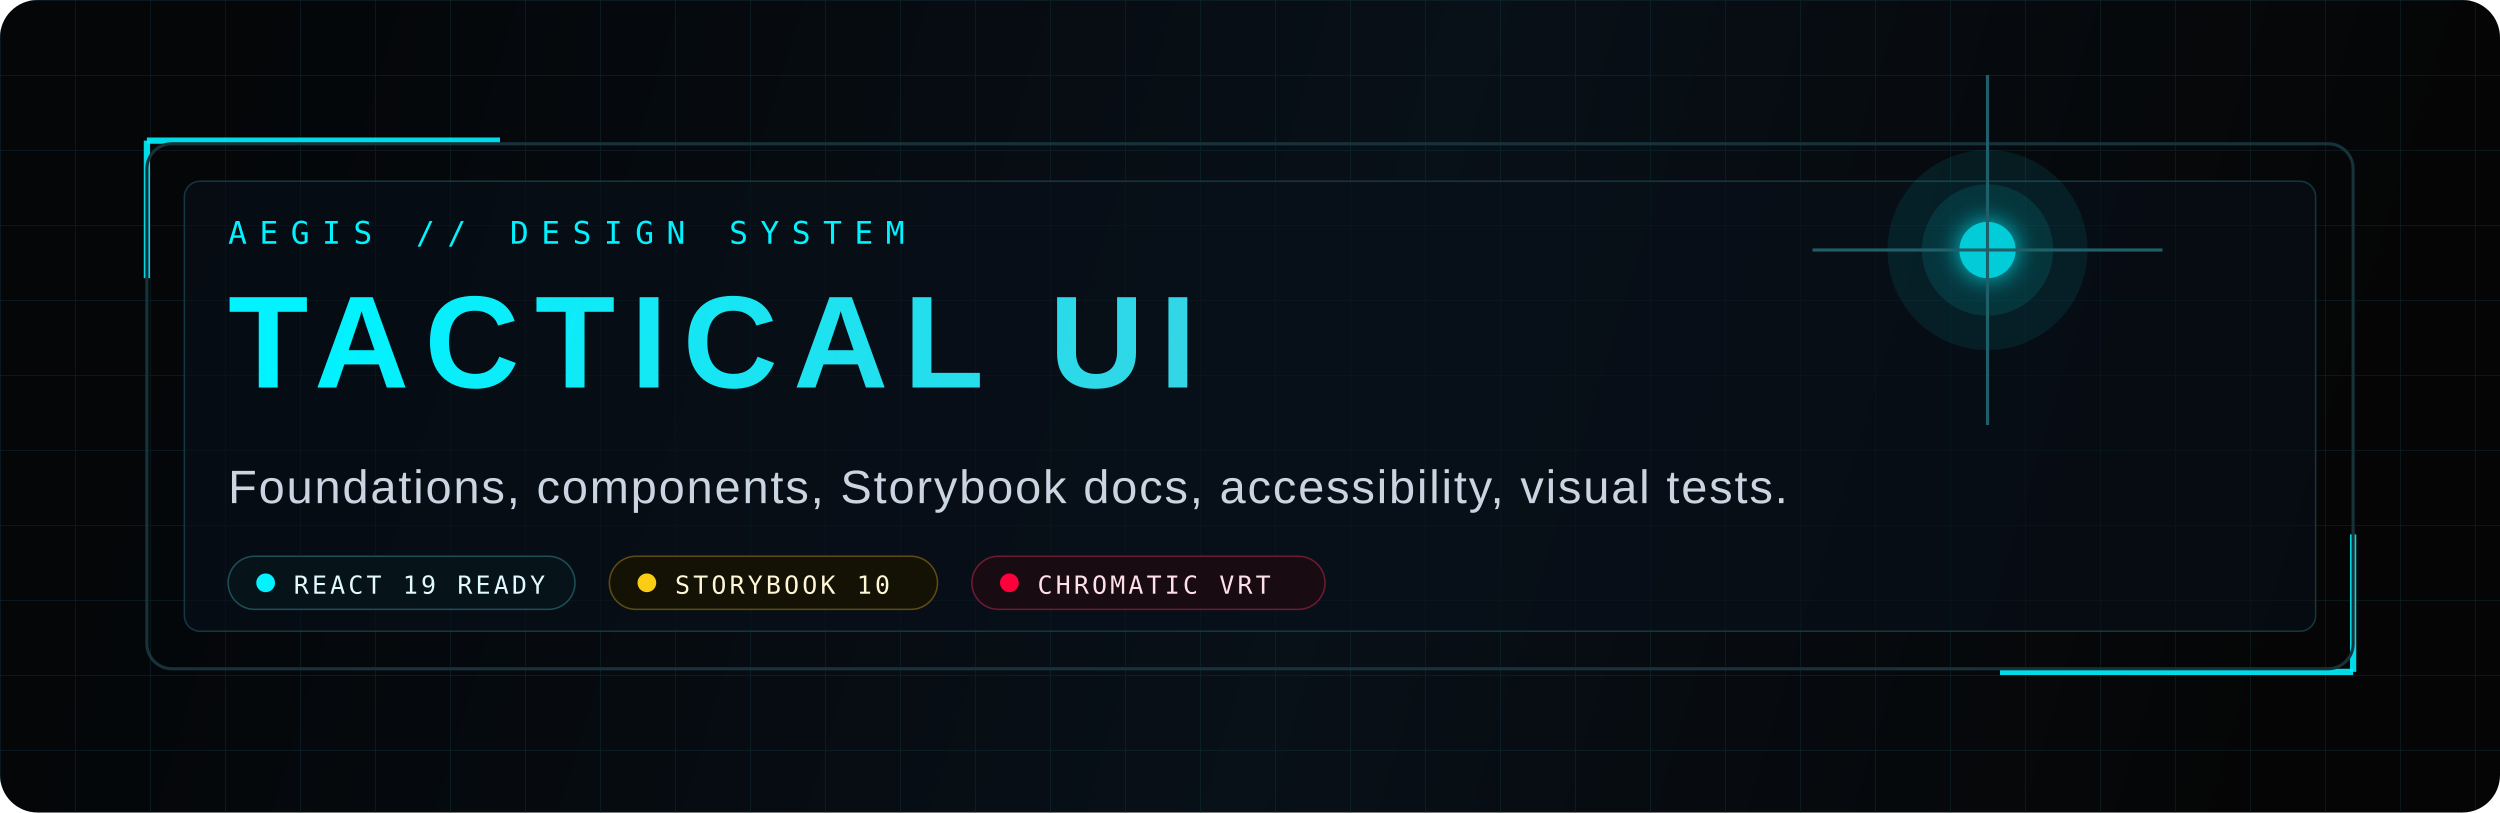
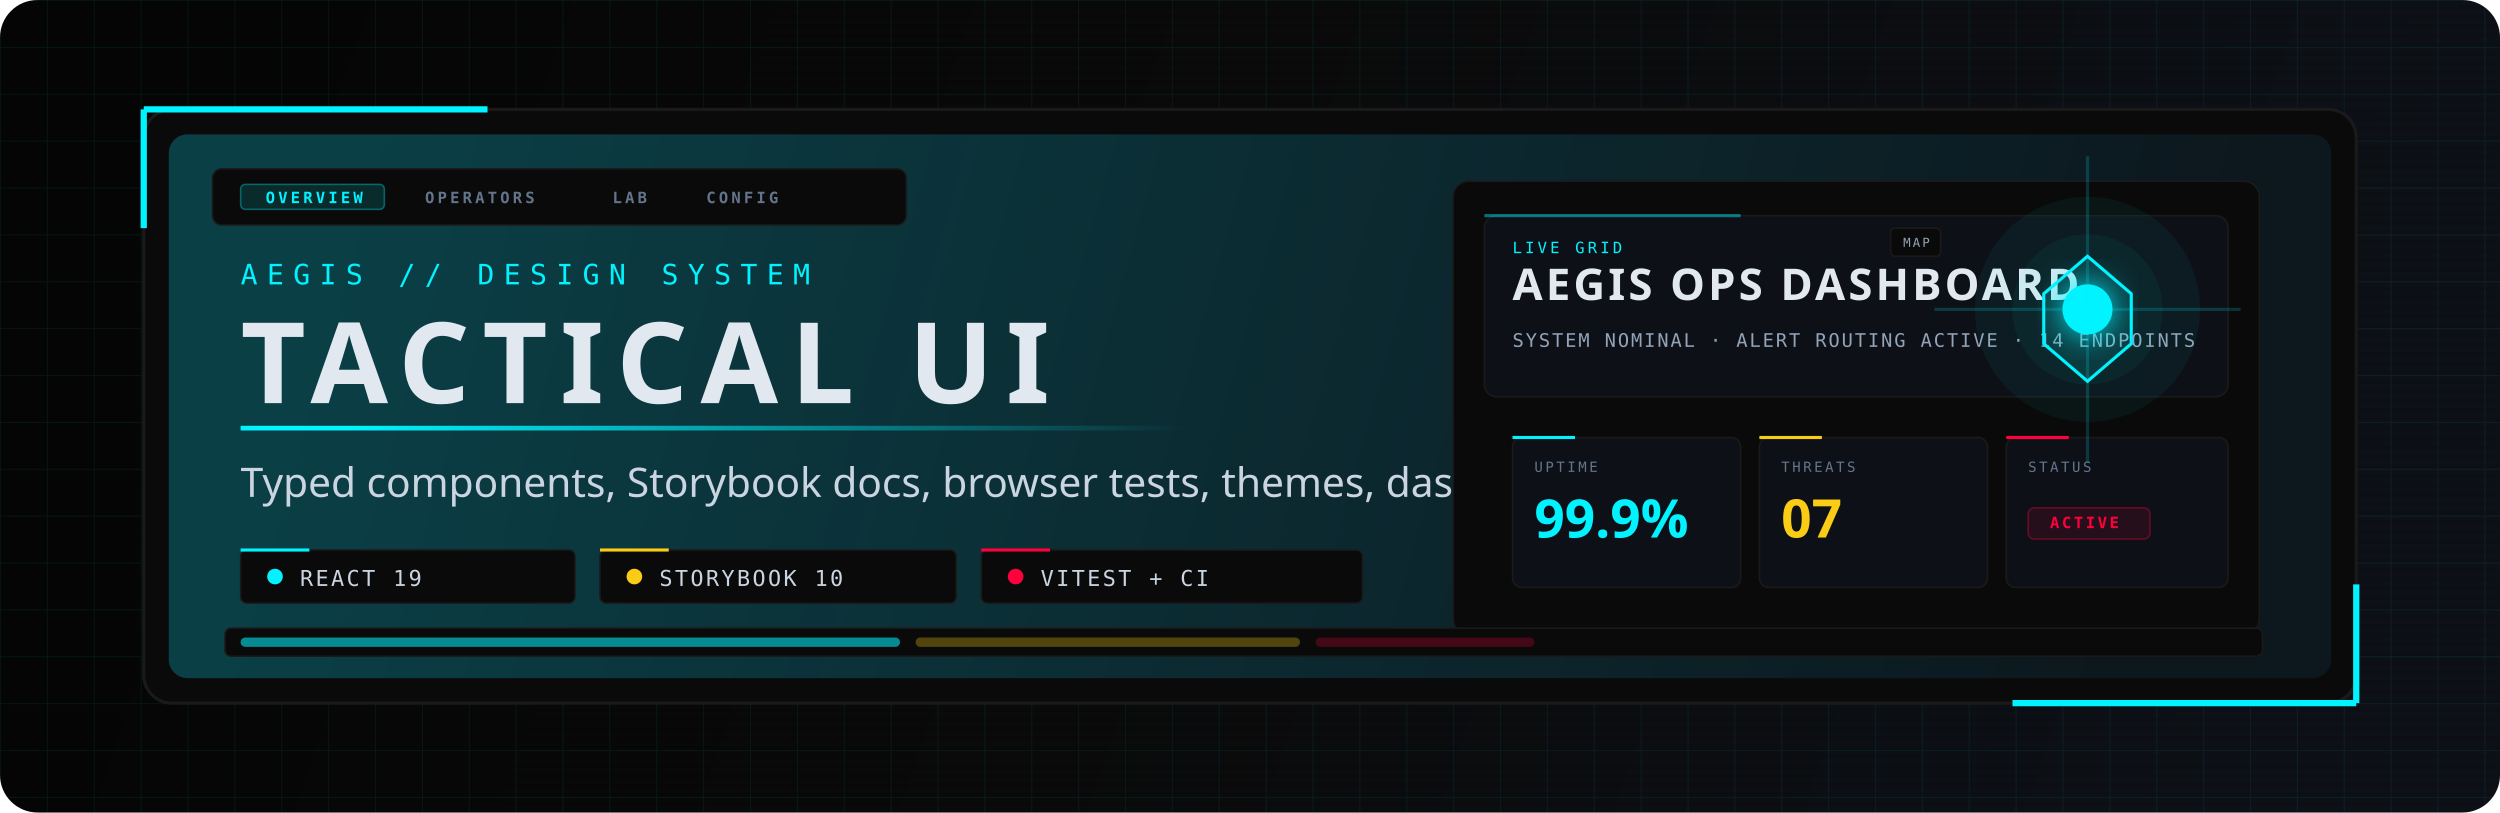
<svg xmlns="http://www.w3.org/2000/svg" width="1600" height="520" viewBox="0 0 1600 520" fill="none" role="img" aria-labelledby="title desc">
  <defs>
-     <linearGradient id="bg" x1="140" y1="60" x2="1460" y2="460" gradientUnits="userSpaceOnUse">
-       <stop stop-color="#040608" />
-       <stop offset="0.55" stop-color="#081018" />
-       <stop offset="1" stop-color="#050505" />
+     <linearGradient id="bg" x1="160" y1="40" x2="1440" y2="480" gradientUnits="userSpaceOnUse">
+       <stop stop-color="#050505" />
+       <stop offset="0.45" stop-color="#0a0a0a" />
+       <stop offset="1" stop-color="#0d1117" />
    </linearGradient>
-     <linearGradient id="accent" x1="226" y1="120" x2="1310" y2="380" gradientUnits="userSpaceOnUse">
-       <stop stop-color="#00F3FF" />
-       <stop offset="0.5" stop-color="#34D5E5" />
-       <stop offset="1" stop-color="#0097A7" />
+     <linearGradient id="panelGlow" x1="240" y1="104" x2="1360" y2="416" gradientUnits="userSpaceOnUse">
+       <stop stop-color="#00f3ff" stop-opacity="0.20" />
+       <stop offset="1" stop-color="#00f3ff" stop-opacity="0.03" />
    </linearGradient>
-     <linearGradient id="warm" x1="1120" y1="118" x2="1426" y2="192" gradientUnits="userSpaceOnUse">
-       <stop stop-color="#FACC15" />
-       <stop offset="1" stop-color="#FF7A00" />
+     <linearGradient id="accentLine" x1="224" y1="104" x2="760" y2="104" gradientUnits="userSpaceOnUse">
+       <stop stop-color="#00f3ff" />
+       <stop offset="1" stop-color="#00f3ff" stop-opacity="0" />
    </linearGradient>
-     <pattern id="grid" x="0" y="0" width="48" height="48" patternUnits="userSpaceOnUse">
-       <path d="M48 0H0V48" stroke="#10313A" stroke-width="1" />
+     <pattern id="grid" width="30" height="30" patternUnits="userSpaceOnUse">
+       <path d="M30 0H0V30" stroke="#00f3ff" stroke-opacity="0.08" />
    </pattern>
-     <filter id="glow" x="-50%" y="-50%" width="200%" height="200%">
-       <feGaussianBlur stdDeviation="8" result="blur" />
+     <pattern id="scanlines" width="6" height="6" patternUnits="userSpaceOnUse">
+       <rect width="6" height="3" fill="#000000" fill-opacity="0" />
+       <rect y="3" width="6" height="3" fill="#000000" fill-opacity="0.12" />
+     </pattern>
+     <filter id="softGlow" x="-50%" y="-50%" width="200%" height="200%">
+       <feGaussianBlur stdDeviation="10" result="blur" />
      <feMerge>
        <feMergeNode in="blur" />
        <feMergeNode in="SourceGraphic" />
      </feMerge>
    </filter>
  </defs>
  <rect width="1600" height="520" rx="24" fill="url(#bg)" />
-   <rect width="1600" height="520" rx="24" fill="url(#grid)" opacity="0.55" />
-   <path d="M94 90H320" stroke="#00F3FF" stroke-width="4" opacity="0.9" />
-   <path d="M94 90V178" stroke="#00F3FF" stroke-width="4" opacity="0.9" />
-   <path d="M1506 430H1280" stroke="#00F3FF" stroke-width="4" opacity="0.9" />
-   <path d="M1506 430V342" stroke="#00F3FF" stroke-width="4" opacity="0.9" />
-   <rect x="94" y="92" width="1412" height="336" rx="16" stroke="#17323A" stroke-width="2" />
-   <rect x="118" y="116" width="1364" height="288" rx="10" fill="#07111A" fill-opacity="0.58" stroke="#143640" />
-   <circle cx="1272" cy="160" r="64" fill="#00F3FF" opacity="0.08" />
-   <circle cx="1272" cy="160" r="42" fill="#00F3FF" opacity="0.1" />
-   <circle cx="1272" cy="160" r="18" fill="#00F3FF" opacity="0.8" filter="url(#glow)" />
-   <path d="M1160 160H1384" stroke="#1F5F69" stroke-width="2" />
-   <path d="M1272 48V272" stroke="#1F5F69" stroke-width="2" />
-   <text x="146" y="156" fill="#00F3FF" font-family="JetBrains Mono, monospace" font-size="20" letter-spacing="8">AEGIS // DESIGN SYSTEM</text>
-   <text x="146" y="248" fill="url(#accent)" font-family="Orbitron, Arial, sans-serif" font-size="84" font-weight="700" letter-spacing="10">TACTICAL UI</text>
-   <text x="146" y="322" fill="#CBD5E1" font-family="Space Grotesk, Arial, sans-serif" font-size="30" font-weight="500" letter-spacing="1.2">
-     Foundations, components, Storybook docs, accessibility, visual tests.
+   <rect width="1600" height="520" rx="24" fill="url(#grid)" />
+   <rect width="1600" height="520" rx="24" fill="url(#scanlines)" opacity="0.55" />
+   <rect x="92" y="70" width="1416" height="380" rx="18" fill="#0a0a0a" stroke="#1a1a1a" stroke-width="2" />
+   <rect x="108" y="86" width="1384" height="348" rx="12" fill="#0d1117" />
+   <rect x="108" y="86" width="1384" height="348" rx="12" fill="url(#panelGlow)" />
+   <path d="M92 70H312" stroke="#00f3ff" stroke-width="4" />
+   <path d="M92 70V146" stroke="#00f3ff" stroke-width="4" />
+   <path d="M1508 450H1288" stroke="#00f3ff" stroke-width="4" />
+   <path d="M1508 450V374" stroke="#00f3ff" stroke-width="4" />
+   <rect x="136" y="108" width="444" height="36" rx="6" fill="#0a0a0a" stroke="#1a1a1a" />
+   <rect x="154" y="118" width="92" height="16" rx="3" fill="#00f3ff" fill-opacity="0.14" stroke="#00f3ff" stroke-opacity="0.35" />
+   <text x="170" y="130" fill="#00f3ff" font-family="JetBrains Mono, monospace" font-size="10" font-weight="700" letter-spacing="2">OVERVIEW</text>
+   <text x="272" y="130" fill="#64748b" font-family="JetBrains Mono, monospace" font-size="10" font-weight="700" letter-spacing="2">OPERATORS</text>
+   <text x="392" y="130" fill="#64748b" font-family="JetBrains Mono, monospace" font-size="10" font-weight="700" letter-spacing="2">LAB</text>
+   <text x="452" y="130" fill="#64748b" font-family="JetBrains Mono, monospace" font-size="10" font-weight="700" letter-spacing="2">CONFIG</text>
+   <text x="154" y="182" fill="#00f3ff" font-family="JetBrains Mono, monospace" font-size="18" letter-spacing="6">AEGIS // DESIGN SYSTEM</text>
+   <text x="154" y="258" fill="#E2E8F0" font-family="Orbitron, sans-serif" font-size="72" font-weight="700" letter-spacing="8">TACTICAL UI</text>
+   <path d="M154 274H760" stroke="url(#accentLine)" stroke-width="3" />
+   <text x="154" y="318" fill="#CBD5E1" font-family="Space Grotesk, sans-serif" font-size="26" font-weight="500">
+     Typed components, Storybook docs, browser tests, themes, dashboards.
  </text>
-   <rect x="146" y="356" width="222" height="34" rx="17" fill="#06141A" stroke="#1D4D57" />
-   <circle cx="170" cy="373" r="6" fill="#00F3FF" />
-   <text x="188" y="380" fill="#E2F9FF" font-family="JetBrains Mono, monospace" font-size="16" letter-spacing="2">REACT 19 READY</text>
-   <rect x="390" y="356" width="210" height="34" rx="17" fill="#141205" stroke="#5E4A12" />
-   <circle cx="414" cy="373" r="6" fill="#FACC15" />
-   <text x="432" y="380" fill="#FFF6D5" font-family="JetBrains Mono, monospace" font-size="16" letter-spacing="2">STORYBOOK 10</text>
-   <rect x="622" y="356" width="226" height="34" rx="17" fill="#190B12" stroke="#6B1B30" />
-   <circle cx="646" cy="373" r="6" fill="#FF003C" />
-   <text x="664" y="380" fill="#FFE0E8" font-family="JetBrains Mono, monospace" font-size="16" letter-spacing="2">CHROMATIC VRT</text>
+   <rect x="154" y="352" width="214" height="34" rx="4" fill="#0a0a0a" stroke="#1a1a1a" />
+   <path d="M154 352H198" stroke="#00f3ff" stroke-width="2" />
+   <circle cx="176" cy="369" r="5" fill="#00f3ff" />
+   <text x="192" y="375" fill="#CBD5E1" font-family="JetBrains Mono, monospace" font-size="14" letter-spacing="1.5">REACT 19</text>
+   <rect x="384" y="352" width="228" height="34" rx="4" fill="#0a0a0a" stroke="#1a1a1a" />
+   <path d="M384 352H428" stroke="#facc15" stroke-width="2" />
+   <circle cx="406" cy="369" r="5" fill="#facc15" />
+   <text x="422" y="375" fill="#CBD5E1" font-family="JetBrains Mono, monospace" font-size="14" letter-spacing="1.5">STORYBOOK 10</text>
+   <rect x="628" y="352" width="244" height="34" rx="4" fill="#0a0a0a" stroke="#1a1a1a" />
+   <path d="M628 352H672" stroke="#ff003c" stroke-width="2" />
+   <circle cx="650" cy="369" r="5" fill="#ff003c" />
+   <text x="666" y="375" fill="#CBD5E1" font-family="JetBrains Mono, monospace" font-size="14" letter-spacing="1.5">VITEST + CI</text>
+   <rect x="930" y="116" width="516" height="290" rx="10" fill="#0a0a0a" stroke="#1a1a1a" />
+   <rect x="950" y="138" width="476" height="116" rx="8" fill="#0d1117" stroke="#1a1a1a" />
+   <path d="M950 138H1114" stroke="#00f3ff" stroke-opacity="0.45" stroke-width="2" />
+   <text x="968" y="162" fill="#00f3ff" font-family="JetBrains Mono, monospace" font-size="10" letter-spacing="2">LIVE GRID</text>
+   <text x="968" y="192" fill="#E2E8F0" font-family="Orbitron, sans-serif" font-size="28" font-weight="700" letter-spacing="2">AEGIS OPS DASHBOARD</text>
+   <text x="968" y="222" fill="#94A3B8" font-family="JetBrains Mono, monospace" font-size="12" letter-spacing="1.2">SYSTEM NOMINAL · ALERT ROUTING ACTIVE · 14 ENDPOINTS</text>
+   <rect x="968" y="280" width="146" height="96" rx="6" fill="#0d1117" stroke="#1a1a1a" />
+   <path d="M968 280H1008" stroke="#00f3ff" stroke-width="2" />
+   <text x="982" y="302" fill="#64748b" font-family="JetBrains Mono, monospace" font-size="9" letter-spacing="1.6">UPTIME</text>
+   <text x="982" y="344" fill="#00f3ff" font-family="Orbitron, sans-serif" font-size="34" font-weight="700">99.9%</text>
+   <rect x="1126" y="280" width="146" height="96" rx="6" fill="#0d1117" stroke="#1a1a1a" />
+   <path d="M1126 280H1166" stroke="#facc15" stroke-width="2" />
+   <text x="1140" y="302" fill="#64748b" font-family="JetBrains Mono, monospace" font-size="9" letter-spacing="1.6">THREATS</text>
+   <text x="1140" y="344" fill="#facc15" font-family="Orbitron, sans-serif" font-size="34" font-weight="700">07</text>
+   <rect x="1284" y="280" width="142" height="96" rx="6" fill="#0d1117" stroke="#1a1a1a" />
+   <path d="M1284 280H1324" stroke="#ff003c" stroke-width="2" />
+   <text x="1298" y="302" fill="#64748b" font-family="JetBrains Mono, monospace" font-size="9" letter-spacing="1.6">STATUS</text>
+   <rect x="1298" y="325" width="78" height="20" rx="4" fill="#ff003c" fill-opacity="0.10" stroke="#ff003c" stroke-opacity="0.35" />
+   <text x="1312" y="338" fill="#ff003c" font-family="JetBrains Mono, monospace" font-size="10" font-weight="700" letter-spacing="1.6">ACTIVE</text>
+   <circle cx="1336" cy="198" r="72" fill="#00f3ff" fill-opacity="0.05" />
+   <circle cx="1336" cy="198" r="48" fill="#00f3ff" fill-opacity="0.05" />
+   <circle cx="1336" cy="198" r="16" fill="#00f3ff" filter="url(#softGlow)" />
+   <path d="M1238 198H1434" stroke="#00f3ff" stroke-opacity="0.18" stroke-width="2" />
+   <path d="M1336 100V296" stroke="#00f3ff" stroke-opacity="0.18" stroke-width="2" />
+   <rect x="1210" y="146" width="32" height="18" rx="3" fill="#0a0a0a" stroke="#1a1a1a" />
+   <text x="1218" y="158" fill="#94A3B8" font-family="JetBrains Mono, monospace" font-size="8" letter-spacing="1.3">MAP</text>
+   <path d="M1308 188L1336 164L1364 188V220L1336 244L1308 220V188Z" fill="#00f3ff" fill-opacity="0.10" stroke="#00f3ff" stroke-width="2" />
+   <circle cx="1336" cy="202" r="5" fill="#00f3ff" />
+   <rect x="144" y="402" width="1304" height="18" rx="4" fill="#0a0a0a" stroke="#1a1a1a" />
+   <rect x="154" y="408" width="422" height="6" rx="3" fill="#00f3ff" fill-opacity="0.55" />
+   <rect x="586" y="408" width="246" height="6" rx="3" fill="#facc15" fill-opacity="0.30" />
+   <rect x="842" y="408" width="140" height="6" rx="3" fill="#ff003c" fill-opacity="0.24" />
</svg>
